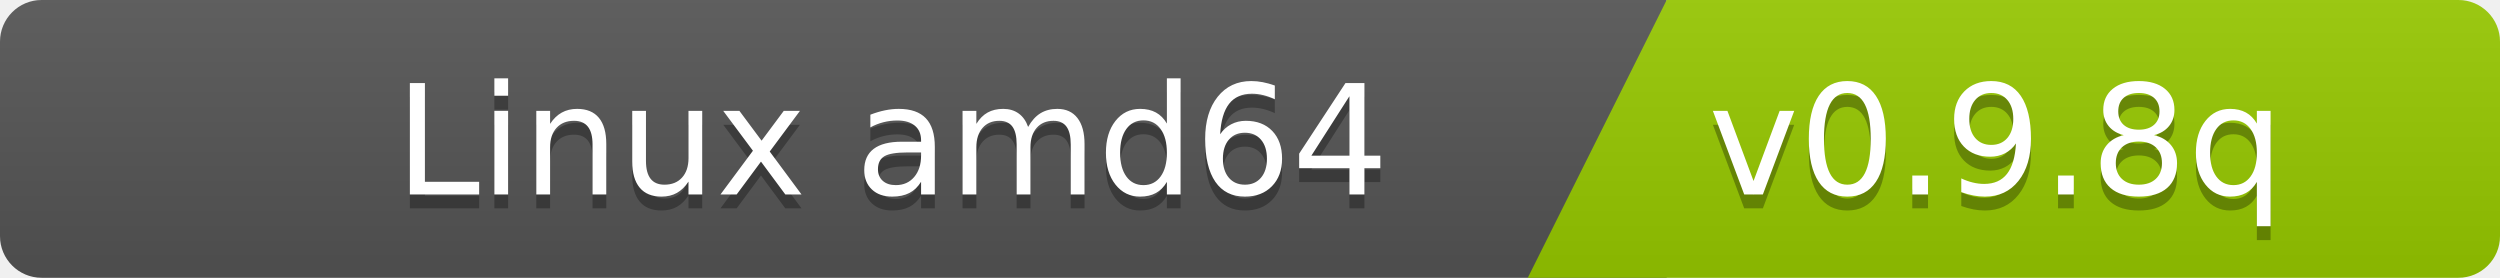
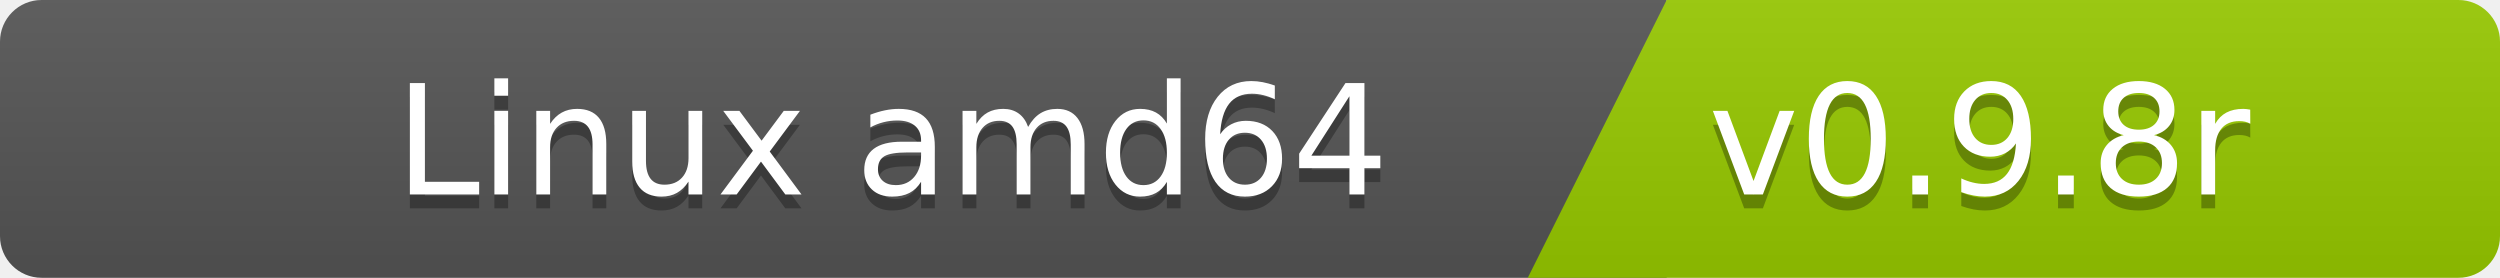
<svg xmlns="http://www.w3.org/2000/svg" width="180" height="20">
  <linearGradient id="b" x2="0" y2="100%">
    <stop offset="0" stop-color="#bbb" stop-opacity=".1" />
    <stop offset="1" stop-opacity=".1" />
  </linearGradient>
  <clipPath id="a">
    <rect width="180" height="20" rx="3" fill="#fff" />
  </clipPath>
  <g clip-path="url(#a)">
    <path fill="#555" d="M0   0h120v20H0z" />
    <path fill="#97ca00" d="M120 0h125v20H110z" />
    <path fill="url(#b)" d="M0   0h180v20H0z" />
  </g>
  <g fill="#fff" font-family="DejaVu Sans,Verdana,Geneva,sans-serif" font-size="110">
    <text x="1000" y="150" fill="#010101" fill-opacity=".3" transform="scale(.1)" text-anchor="end">Linux amd64</text>
    <text x="1000" y="140" transform="scale(.1)" text-anchor="end">Linux amd64</text>
-     <text x="1230" y="150" fill="#010101" fill-opacity=".3" transform="scale(.1)" text-anchor="start">v0.9.8q</text>
-     <text x="1230" y="140" transform="scale(.1)" text-anchor="start">v0.9.8q</text>
+     <text x="1230" y="150" fill="#010101" fill-opacity=".3" transform="scale(.1)" text-anchor="start">v0.9.8r</text>
+     <text x="1230" y="140" transform="scale(.1)" text-anchor="start">v0.9.8r</text>
  </g>
</svg>
